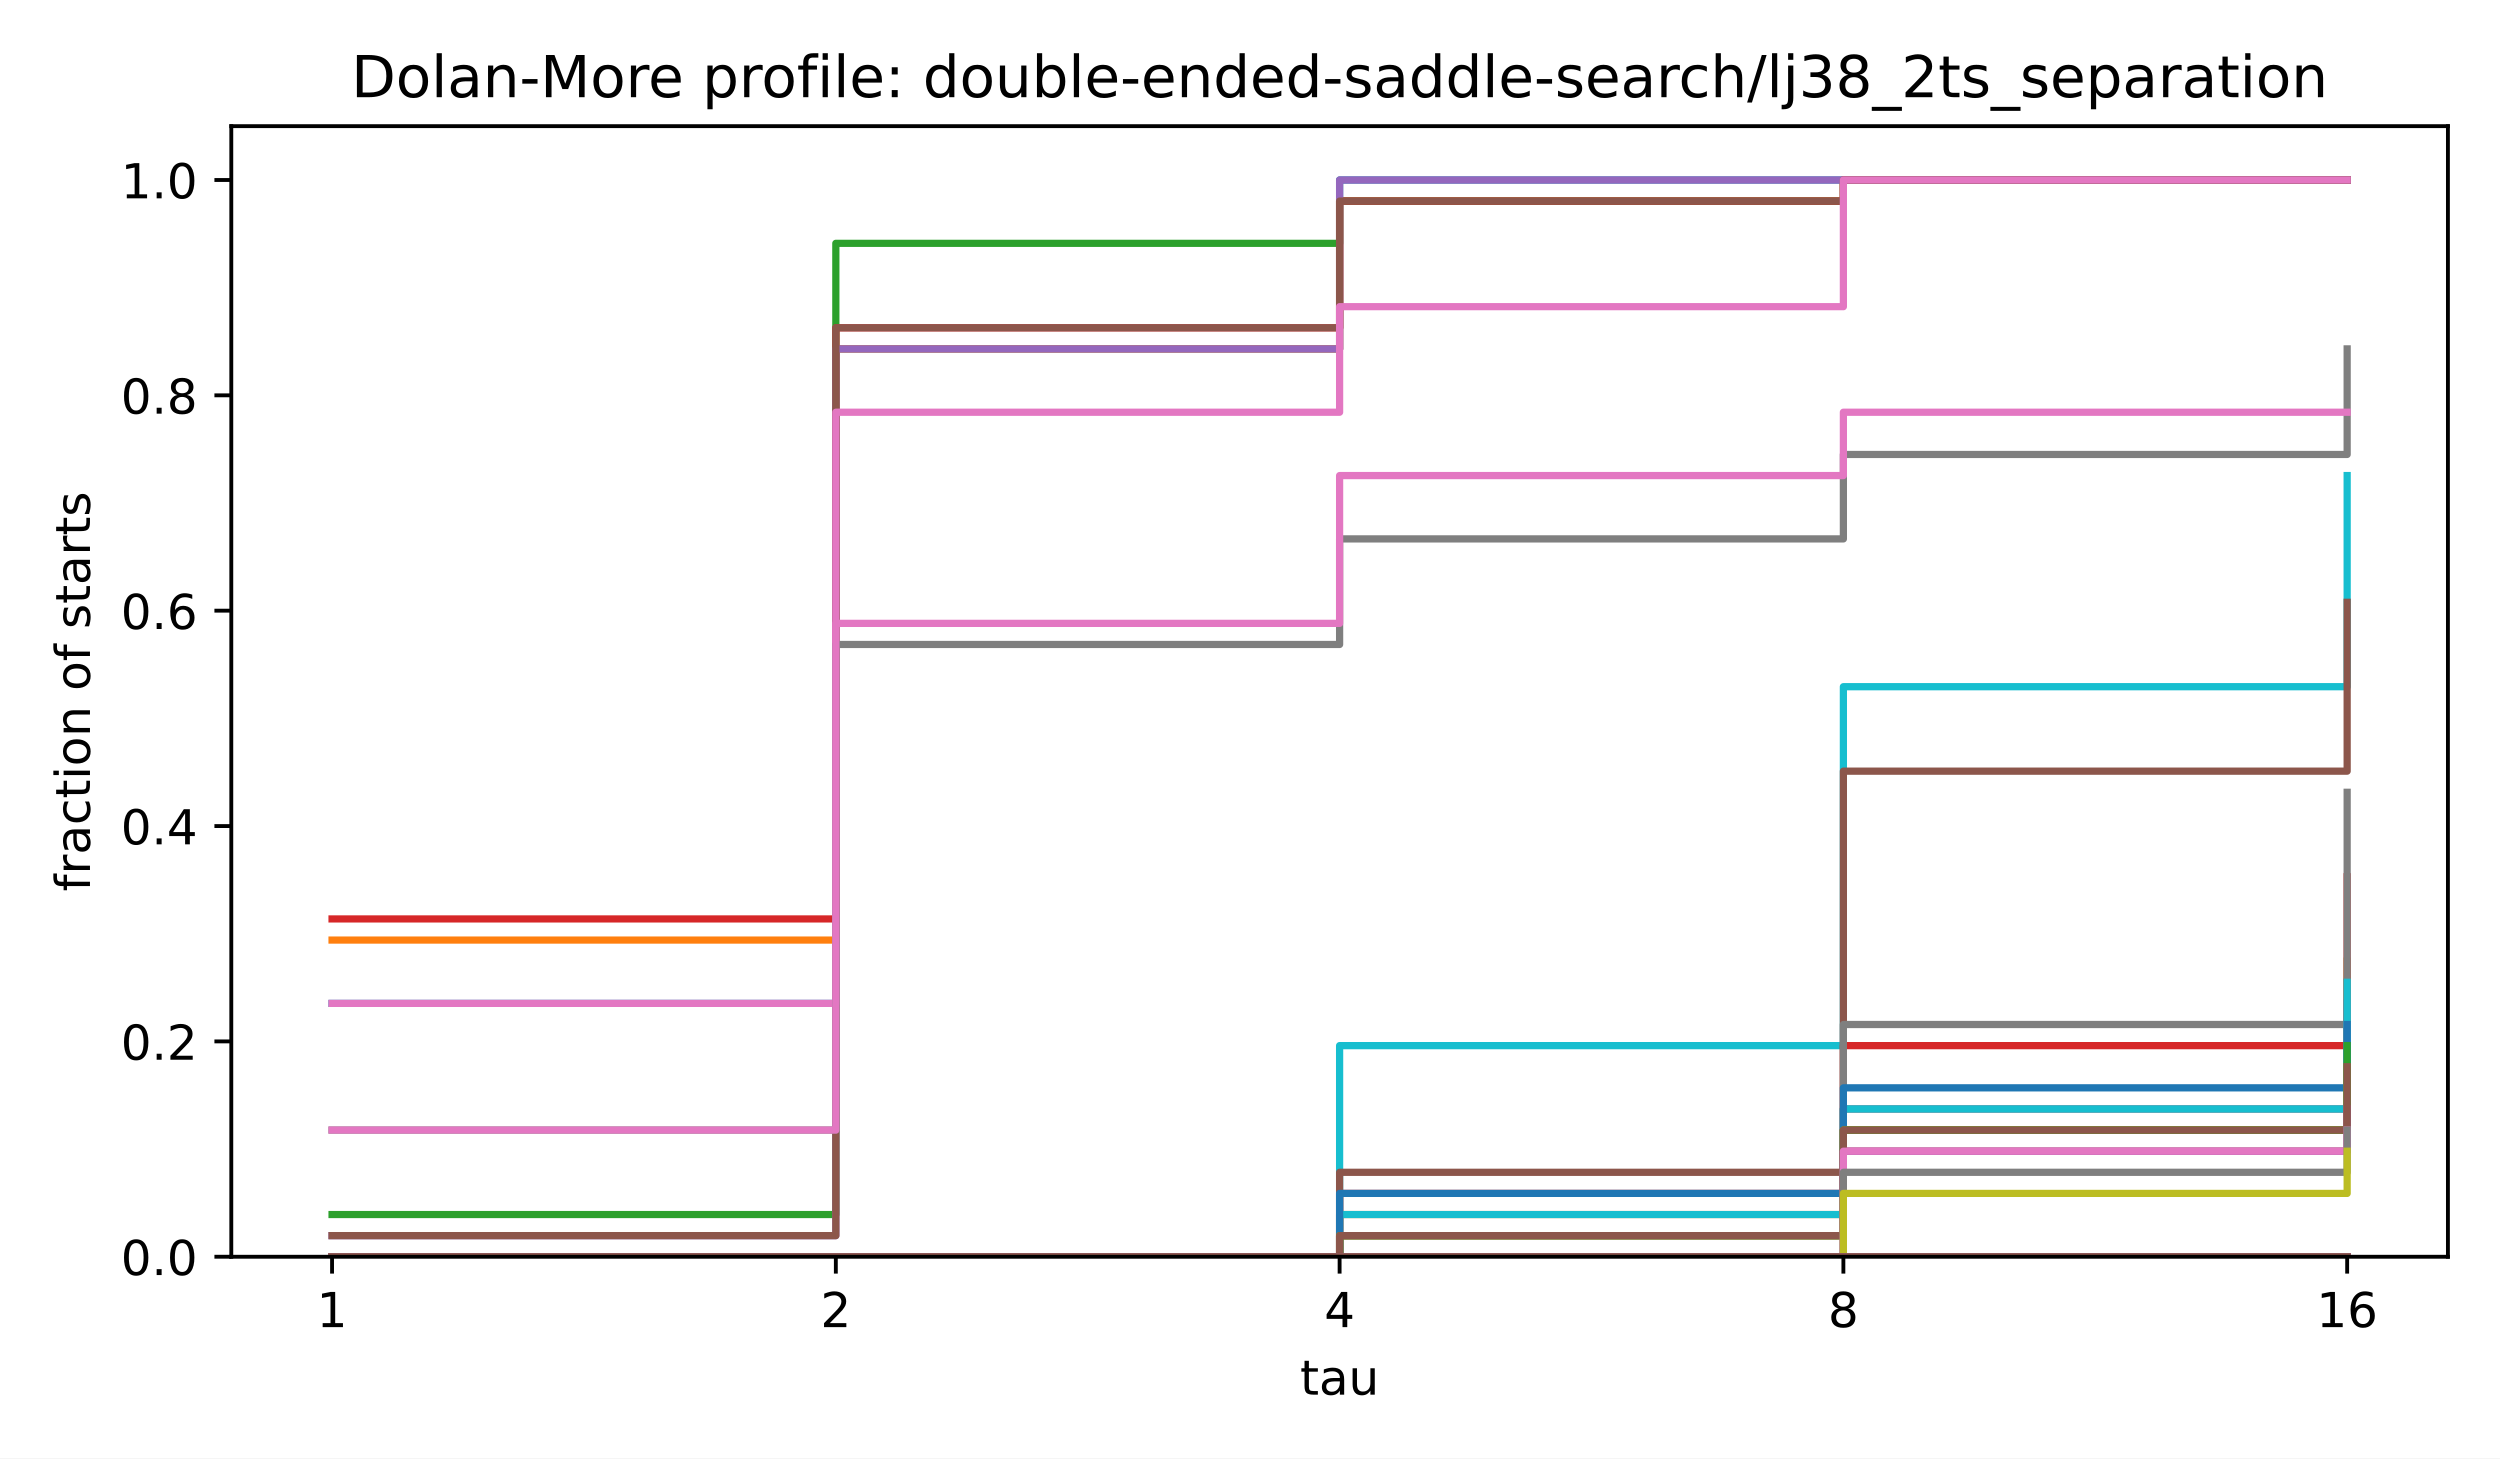
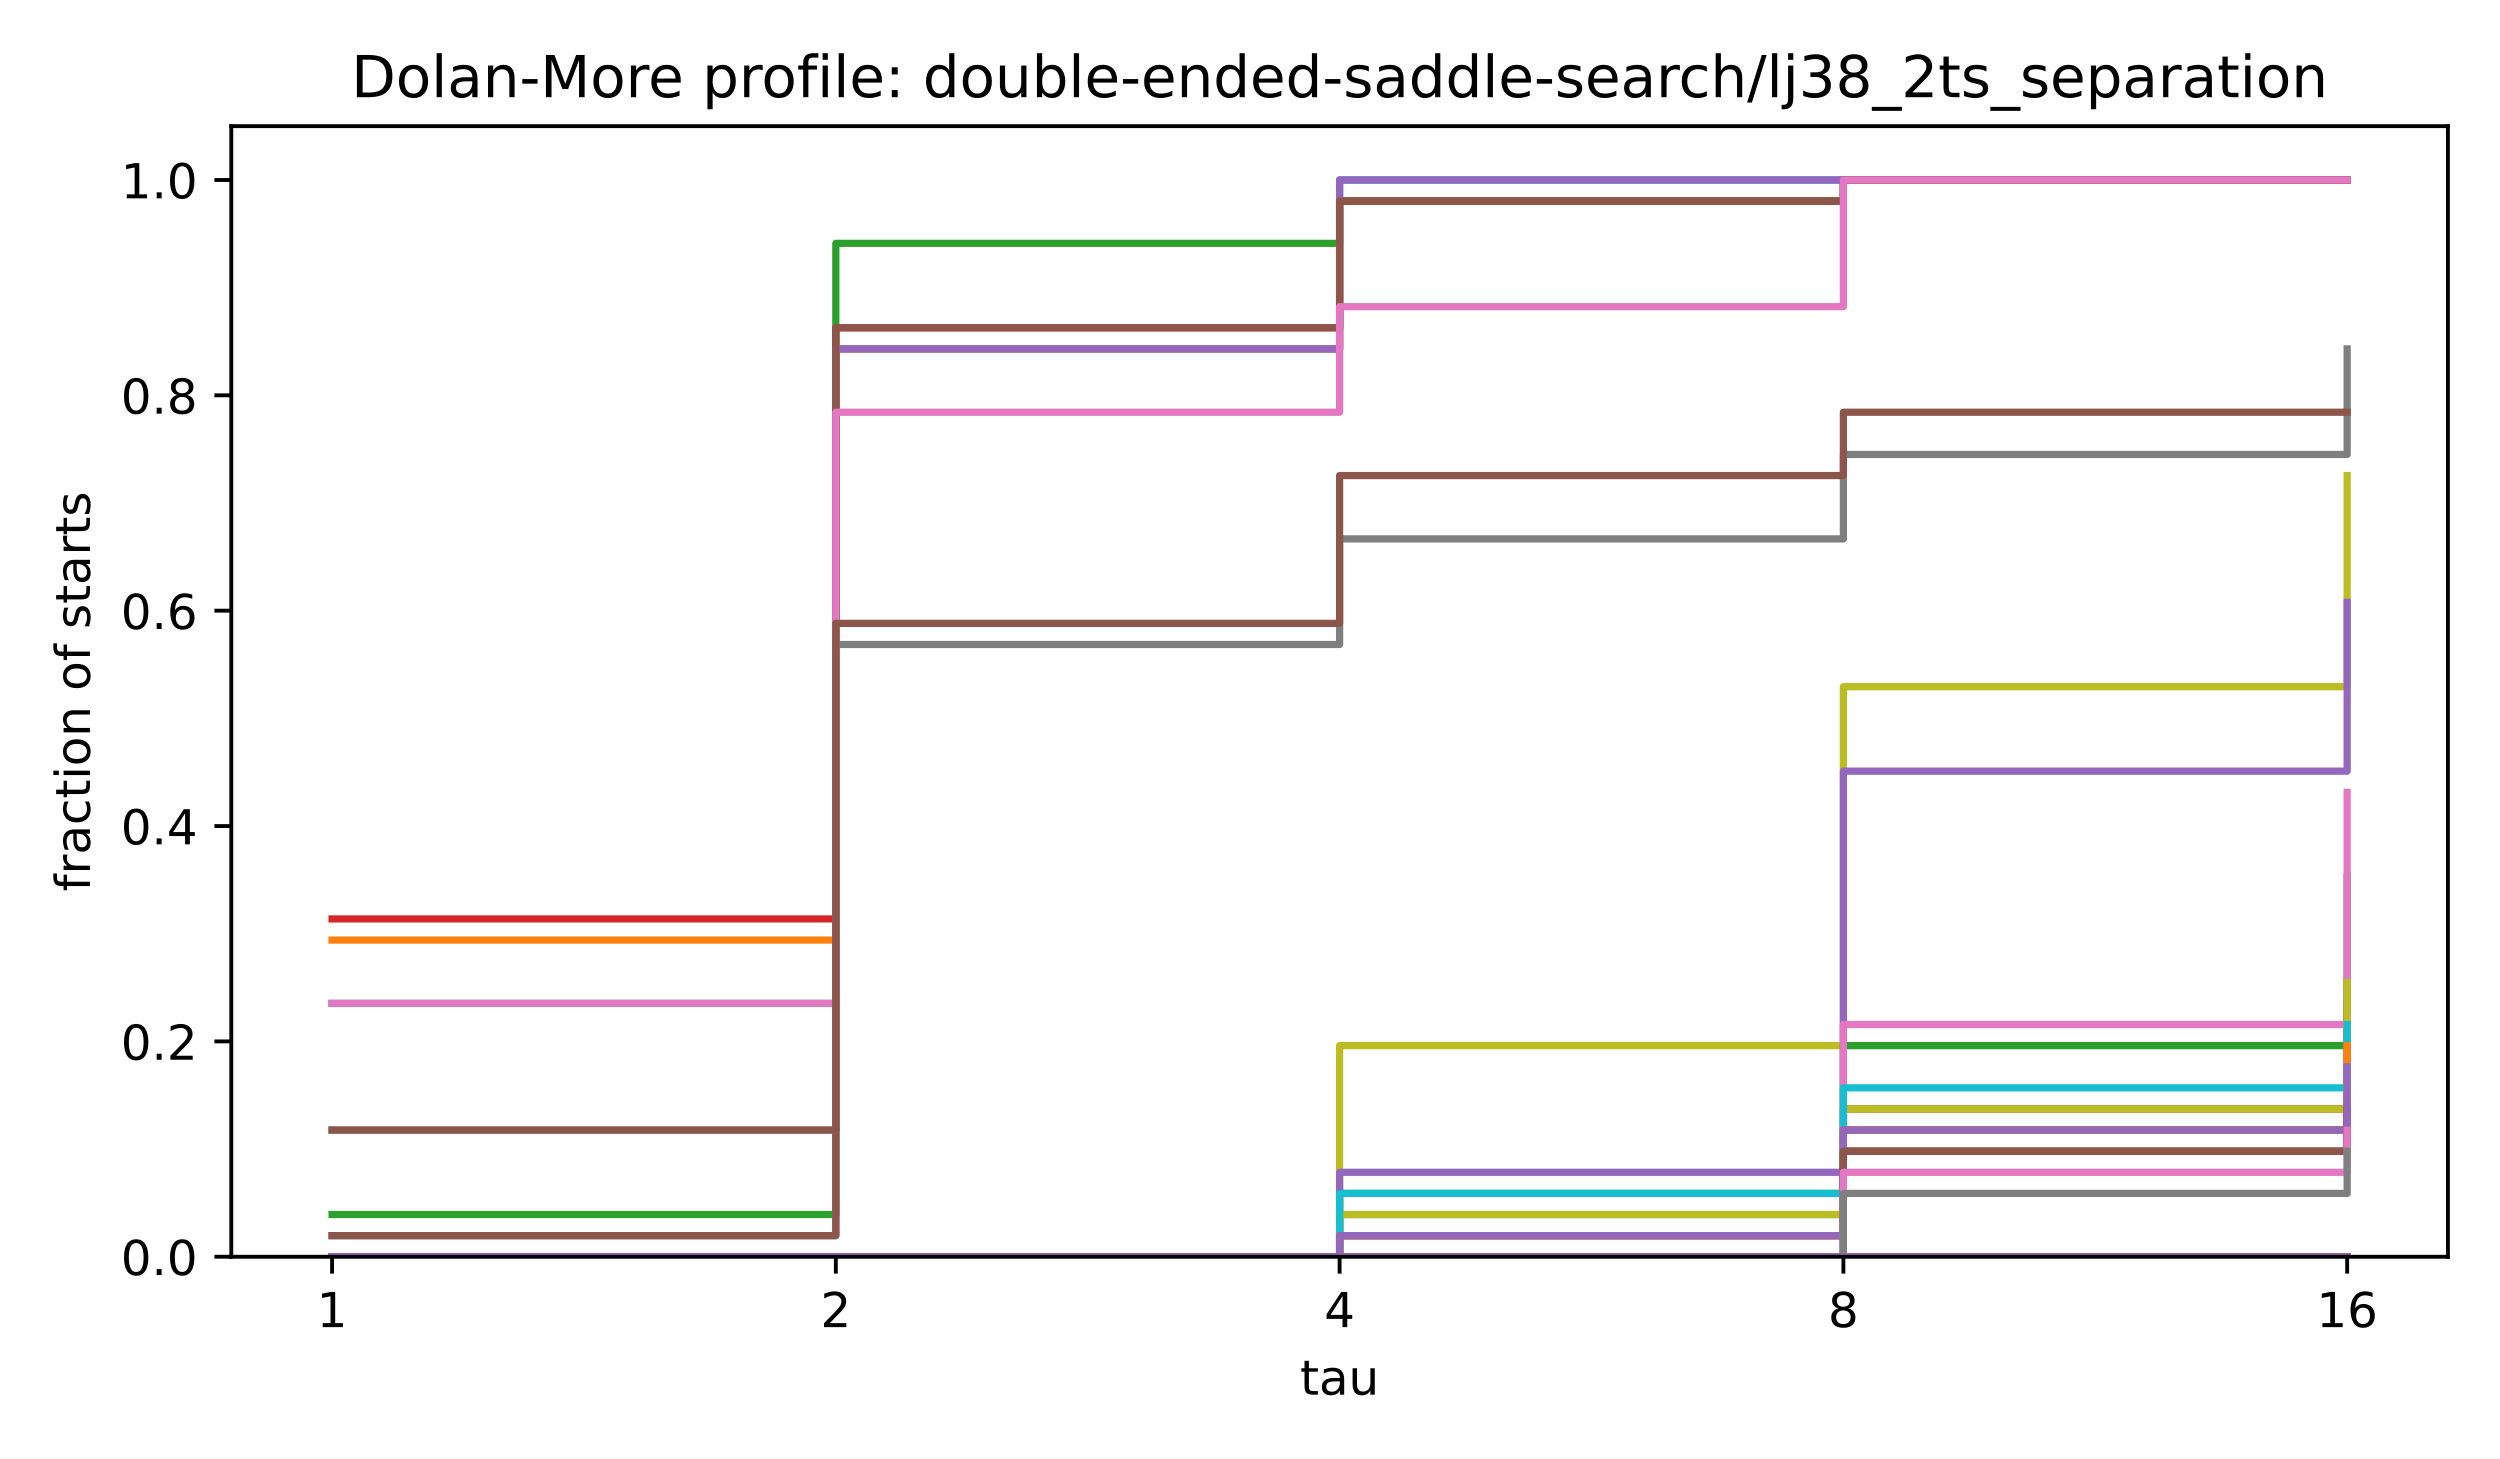
<svg xmlns="http://www.w3.org/2000/svg" xmlns:xlink="http://www.w3.org/1999/xlink" width="518.4pt" height="302.4pt" viewBox="0 0 518.4 302.4" version="1.1">
  <defs>
    <style type="text/css">*{stroke-linejoin: round; stroke-linecap: butt}</style>
  </defs>
  <g id="figure_1">
    <g id="patch_1">
      <path d="M 0 302.4  L 518.4 302.4  L 518.4 0  L 0 0  z " style="fill: #ffffff" />
    </g>
    <g id="axes_1">
      <g id="patch_2">
        <path d="M 47.962 260.6  L 507.6 260.6  L 507.6 26.16  L 47.962 26.16  z " style="fill: #ffffff" />
      </g>
      <g id="matplotlib.axis_1">
        <g id="xtick_1">
          <g id="line2d_1">
            <defs>
              <path id="m8ea4d47d77" d="M 0 0  L 0 3.5  " style="stroke: #000000; stroke-width: 0.8" />
            </defs>
            <g>
              <use xlink:href="#m8ea4d47d77" x="68.855" y="260.6" style="stroke: #000000; stroke-width: 0.8" />
            </g>
          </g>
          <g id="text_1">
            <text style="font-size: 10px; font-family: 'DejaVu Sans', 'Bitstream Vera Sans', 'Computer Modern Sans Serif', 'Lucida Grande', 'Verdana', 'Geneva', 'Lucid', 'Arial', 'Helvetica', 'Avant Garde', sans-serif; text-anchor: middle" x="68.855" y="275.198" transform="rotate(-0 68.85496 275.1977)">1</text>
          </g>
        </g>
        <g id="xtick_2">
          <g id="line2d_2">
            <g>
              <use xlink:href="#m8ea4d47d77" x="173.318" y="260.6" style="stroke: #000000; stroke-width: 0.8" />
            </g>
          </g>
          <g id="text_2">
            <text style="font-size: 10px; font-family: 'DejaVu Sans', 'Bitstream Vera Sans', 'Computer Modern Sans Serif', 'Lucida Grande', 'Verdana', 'Geneva', 'Lucid', 'Arial', 'Helvetica', 'Avant Garde', sans-serif; text-anchor: middle" x="173.318" y="275.198" transform="rotate(-0 173.3181 275.1977)">2</text>
          </g>
        </g>
        <g id="xtick_3">
          <g id="line2d_3">
            <g>
              <use xlink:href="#m8ea4d47d77" x="277.781" y="260.6" style="stroke: #000000; stroke-width: 0.8" />
            </g>
          </g>
          <g id="text_3">
            <text style="font-size: 10px; font-family: 'DejaVu Sans', 'Bitstream Vera Sans', 'Computer Modern Sans Serif', 'Lucida Grande', 'Verdana', 'Geneva', 'Lucid', 'Arial', 'Helvetica', 'Avant Garde', sans-serif; text-anchor: middle" x="277.781" y="275.198" transform="rotate(-0 277.7812 275.1977)">4</text>
          </g>
        </g>
        <g id="xtick_4">
          <g id="line2d_4">
            <g>
              <use xlink:href="#m8ea4d47d77" x="382.244" y="260.6" style="stroke: #000000; stroke-width: 0.8" />
            </g>
          </g>
          <g id="text_4">
            <text style="font-size: 10px; font-family: 'DejaVu Sans', 'Bitstream Vera Sans', 'Computer Modern Sans Serif', 'Lucida Grande', 'Verdana', 'Geneva', 'Lucid', 'Arial', 'Helvetica', 'Avant Garde', sans-serif; text-anchor: middle" x="382.244" y="275.198" transform="rotate(-0 382.2443 275.1977)">8</text>
          </g>
        </g>
        <g id="xtick_5">
          <g id="line2d_5">
            <g>
              <use xlink:href="#m8ea4d47d77" x="486.707" y="260.6" style="stroke: #000000; stroke-width: 0.8" />
            </g>
          </g>
          <g id="text_5">
            <text style="font-size: 10px; font-family: 'DejaVu Sans', 'Bitstream Vera Sans', 'Computer Modern Sans Serif', 'Lucida Grande', 'Verdana', 'Geneva', 'Lucid', 'Arial', 'Helvetica', 'Avant Garde', sans-serif; text-anchor: middle" x="486.707" y="275.198" transform="rotate(-0 486.7074 275.1977)">16</text>
          </g>
        </g>
        <g id="text_6">
          <text style="font-size: 10px; font-family: 'DejaVu Sans', 'Bitstream Vera Sans', 'Computer Modern Sans Serif', 'Lucida Grande', 'Verdana', 'Geneva', 'Lucid', 'Arial', 'Helvetica', 'Avant Garde', sans-serif; text-anchor: middle" x="277.781" y="289.198" transform="rotate(-0 277.7812 289.1977)">tau</text>
        </g>
      </g>
      <g id="matplotlib.axis_2">
        <g id="ytick_1">
          <g id="line2d_6">
            <defs>
              <path id="md659df78fa" d="M 0 0  L -3.5 0  " style="stroke: #000000; stroke-width: 0.8" />
            </defs>
            <g>
              <use xlink:href="#md659df78fa" x="47.962" y="260.6" style="stroke: #000000; stroke-width: 0.8" />
            </g>
          </g>
          <g id="text_7">
            <text style="font-size: 10px; font-family: 'DejaVu Sans', 'Bitstream Vera Sans', 'Computer Modern Sans Serif', 'Lucida Grande', 'Verdana', 'Geneva', 'Lucid', 'Arial', 'Helvetica', 'Avant Garde', sans-serif; text-anchor: end" x="40.962" y="264.399" transform="rotate(-0 40.96234 264.3988)">0.0</text>
          </g>
        </g>
        <g id="ytick_2">
          <g id="line2d_7">
            <g>
              <use xlink:href="#md659df78fa" x="47.962" y="215.945" style="stroke: #000000; stroke-width: 0.8" />
            </g>
          </g>
          <g id="text_8">
            <text style="font-size: 10px; font-family: 'DejaVu Sans', 'Bitstream Vera Sans', 'Computer Modern Sans Serif', 'Lucida Grande', 'Verdana', 'Geneva', 'Lucid', 'Arial', 'Helvetica', 'Avant Garde', sans-serif; text-anchor: end" x="40.962" y="219.744" transform="rotate(-0 40.96234 219.7436)">0.2</text>
          </g>
        </g>
        <g id="ytick_3">
          <g id="line2d_8">
            <g>
              <use xlink:href="#md659df78fa" x="47.962" y="171.29" style="stroke: #000000; stroke-width: 0.8" />
            </g>
          </g>
          <g id="text_9">
            <text style="font-size: 10px; font-family: 'DejaVu Sans', 'Bitstream Vera Sans', 'Computer Modern Sans Serif', 'Lucida Grande', 'Verdana', 'Geneva', 'Lucid', 'Arial', 'Helvetica', 'Avant Garde', sans-serif; text-anchor: end" x="40.962" y="175.088" transform="rotate(-0 40.96234 175.0884)">0.4</text>
          </g>
        </g>
        <g id="ytick_4">
          <g id="line2d_9">
            <g>
              <use xlink:href="#md659df78fa" x="47.962" y="126.634" style="stroke: #000000; stroke-width: 0.8" />
            </g>
          </g>
          <g id="text_10">
            <text style="font-size: 10px; font-family: 'DejaVu Sans', 'Bitstream Vera Sans', 'Computer Modern Sans Serif', 'Lucida Grande', 'Verdana', 'Geneva', 'Lucid', 'Arial', 'Helvetica', 'Avant Garde', sans-serif; text-anchor: end" x="40.962" y="130.433" transform="rotate(-0 40.96234 130.4331)">0.6</text>
          </g>
        </g>
        <g id="ytick_5">
          <g id="line2d_10">
            <g>
              <use xlink:href="#md659df78fa" x="47.962" y="81.979" style="stroke: #000000; stroke-width: 0.8" />
            </g>
          </g>
          <g id="text_11">
            <text style="font-size: 10px; font-family: 'DejaVu Sans', 'Bitstream Vera Sans', 'Computer Modern Sans Serif', 'Lucida Grande', 'Verdana', 'Geneva', 'Lucid', 'Arial', 'Helvetica', 'Avant Garde', sans-serif; text-anchor: end" x="40.962" y="85.778" transform="rotate(-0 40.96234 85.77788)">0.8</text>
          </g>
        </g>
        <g id="ytick_6">
          <g id="line2d_11">
            <g>
              <use xlink:href="#md659df78fa" x="47.962" y="37.324" style="stroke: #000000; stroke-width: 0.8" />
            </g>
          </g>
          <g id="text_12">
            <text style="font-size: 10px; font-family: 'DejaVu Sans', 'Bitstream Vera Sans', 'Computer Modern Sans Serif', 'Lucida Grande', 'Verdana', 'Geneva', 'Lucid', 'Arial', 'Helvetica', 'Avant Garde', sans-serif; text-anchor: end" x="40.962" y="41.123" transform="rotate(-0 40.96234 41.12264)">1.0</text>
          </g>
        </g>
        <g id="text_13">
          <text style="font-size: 10px; font-family: 'DejaVu Sans', 'Bitstream Vera Sans', 'Computer Modern Sans Serif', 'Lucida Grande', 'Verdana', 'Geneva', 'Lucid', 'Arial', 'Helvetica', 'Avant Garde', sans-serif; text-anchor: middle" x="18.657" y="143.38" transform="rotate(-90 18.65687 143.38)">fraction of starts</text>
        </g>
      </g>
      <g id="line2d_12">
        <path d="M 68.855 208.064  L 173.318 208.064  L 173.318 72.348  L 277.781 72.348  L 277.781 37.324  L 382.244 37.324  L 382.244 37.324  L 486.707 37.324  L 486.707 37.324  " clip-path="url(#p4e380cea4b)" style="fill: none; stroke: #1f77b4; stroke-width: 1.5; stroke-linecap: square" />
      </g>
      <g id="line2d_13">
        <path d="M 68.855 194.931  L 173.318 194.931  L 173.318 72.348  L 277.781 72.348  L 277.781 41.702  L 382.244 41.702  L 382.244 37.324  L 486.707 37.324  L 486.707 37.324  " clip-path="url(#p4e380cea4b)" style="fill: none; stroke: #ff7f0e; stroke-width: 1.5; stroke-linecap: square" />
      </g>
      <g id="line2d_14">
        <path d="M 68.855 251.844  L 173.318 251.844  L 173.318 50.458  L 277.781 50.458  L 277.781 41.702  L 382.244 41.702  L 382.244 37.324  L 486.707 37.324  L 486.707 37.324  " clip-path="url(#p4e380cea4b)" style="fill: none; stroke: #2ca02c; stroke-width: 1.5; stroke-linecap: square" />
      </g>
      <g id="line2d_15">
        <path d="M 68.855 190.553  L 173.318 190.553  L 173.318 67.97  L 277.781 67.97  L 277.781 41.702  L 382.244 41.702  L 382.244 37.324  L 486.707 37.324  L 486.707 37.324  " clip-path="url(#p4e380cea4b)" style="fill: none; stroke: #d62728; stroke-width: 1.5; stroke-linecap: square" />
      </g>
      <g id="line2d_16">
        <path d="M 68.855 256.222  L 173.318 256.222  L 173.318 72.348  L 277.781 72.348  L 277.781 37.324  L 382.244 37.324  L 382.244 37.324  L 486.707 37.324  L 486.707 37.324  " clip-path="url(#p4e380cea4b)" style="fill: none; stroke: #9467bd; stroke-width: 1.5; stroke-linecap: square" />
      </g>
      <g id="line2d_17">
        <path d="M 68.855 256.222  L 173.318 256.222  L 173.318 67.97  L 277.781 67.97  L 277.781 41.702  L 382.244 41.702  L 382.244 37.324  L 486.707 37.324  L 486.707 37.324  " clip-path="url(#p4e380cea4b)" style="fill: none; stroke: #8c564b; stroke-width: 1.5; stroke-linecap: square" />
      </g>
      <g id="line2d_18">
        <path d="M 68.855 208.064  L 173.318 208.064  L 173.318 85.481  L 277.781 85.481  L 277.781 63.592  L 382.244 63.592  L 382.244 37.324  L 486.707 37.324  L 486.707 37.324  " clip-path="url(#p4e380cea4b)" style="fill: none; stroke: #e377c2; stroke-width: 1.5; stroke-linecap: square" />
      </g>
      <g id="line2d_19">
        <path d="M 68.855 234.332  L 173.318 234.332  L 173.318 133.639  L 277.781 133.639  L 277.781 111.749  L 382.244 111.749  L 382.244 94.237  L 486.707 94.237  L 486.707 72.348  " clip-path="url(#p4e380cea4b)" style="fill: none; stroke: #7f7f7f; stroke-width: 1.5; stroke-linecap: square" />
      </g>
      <g id="line2d_20">
-         <path d="M 68.855 260.6  L 173.318 260.6  L 173.318 260.6  L 277.781 260.6  L 277.781 256.222  L 382.244 256.222  L 382.244 229.954  L 486.707 229.954  L 486.707 199.308  " clip-path="url(#p4e380cea4b)" style="fill: none; stroke: #bcbd22; stroke-width: 1.5; stroke-linecap: square" />
+         <path d="M 68.855 260.6  L 173.318 260.6  L 173.318 260.6  L 277.781 260.6  L 277.781 216.82  L 382.244 216.82  L 382.244 142.395  L 486.707 142.395  L 486.707 98.615  " clip-path="url(#p4e380cea4b)" style="fill: none; stroke: #bcbd22; stroke-width: 1.5; stroke-linecap: square" />
      </g>
      <g id="line2d_21">
-         <path d="M 68.855 260.6  L 173.318 260.6  L 173.318 260.6  L 277.781 260.6  L 277.781 216.82  L 382.244 216.82  L 382.244 142.395  L 486.707 142.395  L 486.707 98.615  " clip-path="url(#p4e380cea4b)" style="fill: none; stroke: #17becf; stroke-width: 1.5; stroke-linecap: square" />
+         <path d="M 68.855 260.6  L 173.318 260.6  L 173.318 260.6  L 277.781 260.6  L 277.781 260.6  L 382.244 260.6  L 382.244 260.6  L 486.707 260.6  L 486.707 260.6  " clip-path="url(#p4e380cea4b)" style="fill: none; stroke: #17becf; stroke-width: 1.5; stroke-linecap: square" />
      </g>
      <g id="line2d_22">
-         <path d="M 68.855 260.6  L 173.318 260.6  L 173.318 260.6  L 277.781 260.6  L 277.781 260.6  L 382.244 260.6  L 382.244 260.6  L 486.707 260.6  L 486.707 260.6  " clip-path="url(#p4e380cea4b)" style="fill: none; stroke: #1f77b4; stroke-width: 1.5; stroke-linecap: square" />
+         <path d="M 68.855 260.6  L 173.318 260.6  L 173.318 260.6  L 277.781 260.6  L 277.781 251.844  L 382.244 251.844  L 382.244 234.332  L 486.707 234.332  L 486.707 203.686  " clip-path="url(#p4e380cea4b)" style="fill: none; stroke: #1f77b4; stroke-width: 1.5; stroke-linecap: square" />
      </g>
      <g id="line2d_23">
-         <path d="M 68.855 260.6  L 173.318 260.6  L 173.318 260.6  L 277.781 260.6  L 277.781 251.844  L 382.244 251.844  L 382.244 234.332  L 486.707 234.332  L 486.707 203.686  " clip-path="url(#p4e380cea4b)" style="fill: none; stroke: #ff7f0e; stroke-width: 1.5; stroke-linecap: square" />
+         <path d="M 68.855 260.6  L 173.318 260.6  L 173.318 260.6  L 277.781 260.6  L 277.781 256.222  L 382.244 256.222  L 382.244 234.332  L 486.707 234.332  L 486.707 208.064  " clip-path="url(#p4e380cea4b)" style="fill: none; stroke: #ff7f0e; stroke-width: 1.5; stroke-linecap: square" />
      </g>
      <g id="line2d_24">
-         <path d="M 68.855 260.6  L 173.318 260.6  L 173.318 260.6  L 277.781 260.6  L 277.781 256.222  L 382.244 256.222  L 382.244 234.332  L 486.707 234.332  L 486.707 208.064  " clip-path="url(#p4e380cea4b)" style="fill: none; stroke: #2ca02c; stroke-width: 1.5; stroke-linecap: square" />
+         <path d="M 68.855 260.6  L 173.318 260.6  L 173.318 260.6  L 277.781 260.6  L 277.781 247.466  L 382.244 247.466  L 382.244 216.82  L 486.707 216.82  L 486.707 181.797  " clip-path="url(#p4e380cea4b)" style="fill: none; stroke: #2ca02c; stroke-width: 1.5; stroke-linecap: square" />
      </g>
      <g id="line2d_25">
-         <path d="M 68.855 260.6  L 173.318 260.6  L 173.318 260.6  L 277.781 260.6  L 277.781 247.466  L 382.244 247.466  L 382.244 216.82  L 486.707 216.82  L 486.707 181.797  " clip-path="url(#p4e380cea4b)" style="fill: none; stroke: #d62728; stroke-width: 1.5; stroke-linecap: square" />
+         <path d="M 68.855 260.6  L 173.318 260.6  L 173.318 260.6  L 277.781 260.6  L 277.781 256.222  L 382.244 256.222  L 382.244 229.954  L 486.707 229.954  L 486.707 208.064  " clip-path="url(#p4e380cea4b)" style="fill: none; stroke: #d62728; stroke-width: 1.5; stroke-linecap: square" />
      </g>
      <g id="line2d_26">
-         <path d="M 68.855 260.6  L 173.318 260.6  L 173.318 260.6  L 277.781 260.6  L 277.781 256.222  L 382.244 256.222  L 382.244 229.954  L 486.707 229.954  L 486.707 208.064  " clip-path="url(#p4e380cea4b)" style="fill: none; stroke: #9467bd; stroke-width: 1.5; stroke-linecap: square" />
+         <path d="M 68.855 260.6  L 173.318 260.6  L 173.318 260.6  L 277.781 260.6  L 277.781 243.088  L 382.244 243.088  L 382.244 159.907  L 486.707 159.907  L 486.707 124.883  " clip-path="url(#p4e380cea4b)" style="fill: none; stroke: #9467bd; stroke-width: 1.5; stroke-linecap: square" />
      </g>
      <g id="line2d_27">
-         <path d="M 68.855 260.6  L 173.318 260.6  L 173.318 260.6  L 277.781 260.6  L 277.781 243.088  L 382.244 243.088  L 382.244 159.907  L 486.707 159.907  L 486.707 124.883  " clip-path="url(#p4e380cea4b)" style="fill: none; stroke: #8c564b; stroke-width: 1.5; stroke-linecap: square" />
+         <path d="M 68.855 234.332  L 173.318 234.332  L 173.318 129.261  L 277.781 129.261  L 277.781 98.615  L 382.244 98.615  L 382.244 85.481  L 486.707 85.481  L 486.707 85.481  " clip-path="url(#p4e380cea4b)" style="fill: none; stroke: #8c564b; stroke-width: 1.5; stroke-linecap: square" />
      </g>
      <g id="line2d_28">
-         <path d="M 68.855 234.332  L 173.318 234.332  L 173.318 129.261  L 277.781 129.261  L 277.781 98.615  L 382.244 98.615  L 382.244 85.481  L 486.707 85.481  L 486.707 85.481  " clip-path="url(#p4e380cea4b)" style="fill: none; stroke: #e377c2; stroke-width: 1.5; stroke-linecap: square" />
+         <path d="M 68.855 260.6  L 173.318 260.6  L 173.318 260.6  L 277.781 260.6  L 277.781 260.6  L 382.244 260.6  L 382.244 212.442  L 486.707 212.442  L 486.707 164.285  " clip-path="url(#p4e380cea4b)" style="fill: none; stroke: #e377c2; stroke-width: 1.5; stroke-linecap: square" />
      </g>
      <g id="line2d_29">
-         <path d="M 68.855 260.6  L 173.318 260.6  L 173.318 260.6  L 277.781 260.6  L 277.781 260.6  L 382.244 260.6  L 382.244 212.442  L 486.707 212.442  L 486.707 164.285  " clip-path="url(#p4e380cea4b)" style="fill: none; stroke: #7f7f7f; stroke-width: 1.5; stroke-linecap: square" />
+         <path d="M 68.855 260.6  L 173.318 260.6  L 173.318 260.6  L 277.781 260.6  L 277.781 260.6  L 382.244 260.6  L 382.244 260.6  L 486.707 260.6  L 486.707 260.6  " clip-path="url(#p4e380cea4b)" style="fill: none; stroke: #7f7f7f; stroke-width: 1.5; stroke-linecap: square" />
      </g>
      <g id="line2d_30">
-         <path d="M 68.855 260.6  L 173.318 260.6  L 173.318 260.6  L 277.781 260.6  L 277.781 260.6  L 382.244 260.6  L 382.244 260.6  L 486.707 260.6  L 486.707 260.6  " clip-path="url(#p4e380cea4b)" style="fill: none; stroke: #bcbd22; stroke-width: 1.5; stroke-linecap: square" />
+         <path d="M 68.855 260.6  L 173.318 260.6  L 173.318 260.6  L 277.781 260.6  L 277.781 251.844  L 382.244 251.844  L 382.244 229.954  L 486.707 229.954  L 486.707 203.686  " clip-path="url(#p4e380cea4b)" style="fill: none; stroke: #bcbd22; stroke-width: 1.5; stroke-linecap: square" />
      </g>
      <g id="line2d_31">
-         <path d="M 68.855 260.6  L 173.318 260.6  L 173.318 260.6  L 277.781 260.6  L 277.781 251.844  L 382.244 251.844  L 382.244 229.954  L 486.707 229.954  L 486.707 203.686  " clip-path="url(#p4e380cea4b)" style="fill: none; stroke: #17becf; stroke-width: 1.5; stroke-linecap: square" />
+         <path d="M 68.855 260.6  L 173.318 260.6  L 173.318 260.6  L 277.781 260.6  L 277.781 247.466  L 382.244 247.466  L 382.244 225.576  L 486.707 225.576  L 486.707 212.442  " clip-path="url(#p4e380cea4b)" style="fill: none; stroke: #17becf; stroke-width: 1.5; stroke-linecap: square" />
      </g>
      <g id="line2d_32">
-         <path d="M 68.855 260.6  L 173.318 260.6  L 173.318 260.6  L 277.781 260.6  L 277.781 247.466  L 382.244 247.466  L 382.244 225.576  L 486.707 225.576  L 486.707 212.442  " clip-path="url(#p4e380cea4b)" style="fill: none; stroke: #1f77b4; stroke-width: 1.5; stroke-linecap: square" />
+         <path d="M 68.855 260.6  L 173.318 260.6  L 173.318 260.6  L 277.781 260.6  L 277.781 256.222  L 382.244 256.222  L 382.244 234.332  L 486.707 234.332  L 486.707 221.198  " clip-path="url(#p4e380cea4b)" style="fill: none; stroke: #1f77b4; stroke-width: 1.5; stroke-linecap: square" />
      </g>
      <g id="line2d_33">
-         <path d="M 68.855 260.6  L 173.318 260.6  L 173.318 260.6  L 277.781 260.6  L 277.781 256.222  L 382.244 256.222  L 382.244 234.332  L 486.707 234.332  L 486.707 221.198  " clip-path="url(#p4e380cea4b)" style="fill: none; stroke: #ff7f0e; stroke-width: 1.5; stroke-linecap: square" />
+         <path d="M 68.855 260.6  L 173.318 260.6  L 173.318 260.6  L 277.781 260.6  L 277.781 256.222  L 382.244 256.222  L 382.244 234.332  L 486.707 234.332  L 486.707 216.82  " clip-path="url(#p4e380cea4b)" style="fill: none; stroke: #ff7f0e; stroke-width: 1.5; stroke-linecap: square" />
      </g>
      <g id="line2d_34">
-         <path d="M 68.855 260.6  L 173.318 260.6  L 173.318 260.6  L 277.781 260.6  L 277.781 256.222  L 382.244 256.222  L 382.244 234.332  L 486.707 234.332  L 486.707 216.82  " clip-path="url(#p4e380cea4b)" style="fill: none; stroke: #2ca02c; stroke-width: 1.5; stroke-linecap: square" />
+         <path d="M 68.855 260.6  L 173.318 260.6  L 173.318 260.6  L 277.781 260.6  L 277.781 260.6  L 382.244 260.6  L 382.244 238.71  L 486.707 238.71  L 486.707 229.954  " clip-path="url(#p4e380cea4b)" style="fill: none; stroke: #2ca02c; stroke-width: 1.5; stroke-linecap: square" />
      </g>
      <g id="line2d_35">
        <path d="M 68.855 260.6  L 173.318 260.6  L 173.318 260.6  L 277.781 260.6  L 277.781 260.6  L 382.244 260.6  L 382.244 238.71  L 486.707 238.71  L 486.707 229.954  " clip-path="url(#p4e380cea4b)" style="fill: none; stroke: #d62728; stroke-width: 1.5; stroke-linecap: square" />
      </g>
      <g id="line2d_36">
-         <path d="M 68.855 260.6  L 173.318 260.6  L 173.318 260.6  L 277.781 260.6  L 277.781 260.6  L 382.244 260.6  L 382.244 238.71  L 486.707 238.71  L 486.707 229.954  " clip-path="url(#p4e380cea4b)" style="fill: none; stroke: #9467bd; stroke-width: 1.5; stroke-linecap: square" />
+         <path d="M 68.855 260.6  L 173.318 260.6  L 173.318 260.6  L 277.781 260.6  L 277.781 256.222  L 382.244 256.222  L 382.244 234.332  L 486.707 234.332  L 486.707 221.198  " clip-path="url(#p4e380cea4b)" style="fill: none; stroke: #9467bd; stroke-width: 1.5; stroke-linecap: square" />
      </g>
      <g id="line2d_37">
-         <path d="M 68.855 260.6  L 173.318 260.6  L 173.318 260.6  L 277.781 260.6  L 277.781 256.222  L 382.244 256.222  L 382.244 234.332  L 486.707 234.332  L 486.707 221.198  " clip-path="url(#p4e380cea4b)" style="fill: none; stroke: #8c564b; stroke-width: 1.5; stroke-linecap: square" />
+         <path d="M 68.855 260.6  L 173.318 260.6  L 173.318 260.6  L 277.781 260.6  L 277.781 260.6  L 382.244 260.6  L 382.244 238.71  L 486.707 238.71  L 486.707 234.332  " clip-path="url(#p4e380cea4b)" style="fill: none; stroke: #8c564b; stroke-width: 1.5; stroke-linecap: square" />
      </g>
      <g id="line2d_38">
-         <path d="M 68.855 260.6  L 173.318 260.6  L 173.318 260.6  L 277.781 260.6  L 277.781 260.6  L 382.244 260.6  L 382.244 238.71  L 486.707 238.71  L 486.707 234.332  " clip-path="url(#p4e380cea4b)" style="fill: none; stroke: #e377c2; stroke-width: 1.5; stroke-linecap: square" />
+         <path d="M 68.855 260.6  L 173.318 260.6  L 173.318 260.6  L 277.781 260.6  L 277.781 260.6  L 382.244 260.6  L 382.244 243.088  L 486.707 243.088  L 486.707 234.332  " clip-path="url(#p4e380cea4b)" style="fill: none; stroke: #e377c2; stroke-width: 1.5; stroke-linecap: square" />
      </g>
      <g id="line2d_39">
-         <path d="M 68.855 260.6  L 173.318 260.6  L 173.318 260.6  L 277.781 260.6  L 277.781 260.6  L 382.244 260.6  L 382.244 243.088  L 486.707 243.088  L 486.707 234.332  " clip-path="url(#p4e380cea4b)" style="fill: none; stroke: #7f7f7f; stroke-width: 1.5; stroke-linecap: square" />
+         <path d="M 68.855 260.6  L 173.318 260.6  L 173.318 260.6  L 277.781 260.6  L 277.781 260.6  L 382.244 260.6  L 382.244 247.466  L 486.707 247.466  L 486.707 238.71  " clip-path="url(#p4e380cea4b)" style="fill: none; stroke: #7f7f7f; stroke-width: 1.5; stroke-linecap: square" />
      </g>
      <g id="line2d_40">
-         <path d="M 68.855 260.6  L 173.318 260.6  L 173.318 260.6  L 277.781 260.6  L 277.781 260.6  L 382.244 260.6  L 382.244 247.466  L 486.707 247.466  L 486.707 238.71  " clip-path="url(#p4e380cea4b)" style="fill: none; stroke: #bcbd22; stroke-width: 1.5; stroke-linecap: square" />
+         <path d="M 68.855 260.6  L 173.318 260.6  L 173.318 260.6  L 277.781 260.6  L 277.781 260.6  L 382.244 260.6  L 382.244 260.6  L 486.707 260.6  L 486.707 260.6  " clip-path="url(#p4e380cea4b)" style="fill: none; stroke: #bcbd22; stroke-width: 1.5; stroke-linecap: square" />
      </g>
      <g id="line2d_41">
        <path d="M 68.855 260.6  L 173.318 260.6  L 173.318 260.6  L 277.781 260.6  L 277.781 260.6  L 382.244 260.6  L 382.244 260.6  L 486.707 260.6  L 486.707 260.6  " clip-path="url(#p4e380cea4b)" style="fill: none; stroke: #17becf; stroke-width: 1.5; stroke-linecap: square" />
      </g>
      <g id="line2d_42">
        <path d="M 68.855 260.6  L 173.318 260.6  L 173.318 260.6  L 277.781 260.6  L 277.781 260.6  L 382.244 260.6  L 382.244 260.6  L 486.707 260.6  L 486.707 260.6  " clip-path="url(#p4e380cea4b)" style="fill: none; stroke: #1f77b4; stroke-width: 1.5; stroke-linecap: square" />
      </g>
      <g id="line2d_43">
        <path d="M 68.855 260.6  L 173.318 260.6  L 173.318 260.6  L 277.781 260.6  L 277.781 260.6  L 382.244 260.6  L 382.244 260.6  L 486.707 260.6  L 486.707 260.6  " clip-path="url(#p4e380cea4b)" style="fill: none; stroke: #ff7f0e; stroke-width: 1.5; stroke-linecap: square" />
      </g>
      <g id="line2d_44">
        <path d="M 68.855 260.6  L 173.318 260.6  L 173.318 260.6  L 277.781 260.6  L 277.781 260.6  L 382.244 260.6  L 382.244 260.6  L 486.707 260.6  L 486.707 260.6  " clip-path="url(#p4e380cea4b)" style="fill: none; stroke: #2ca02c; stroke-width: 1.5; stroke-linecap: square" />
      </g>
      <g id="line2d_45">
        <path d="M 68.855 260.6  L 173.318 260.6  L 173.318 260.6  L 277.781 260.6  L 277.781 260.6  L 382.244 260.6  L 382.244 260.6  L 486.707 260.6  L 486.707 260.6  " clip-path="url(#p4e380cea4b)" style="fill: none; stroke: #d62728; stroke-width: 1.5; stroke-linecap: square" />
      </g>
      <g id="line2d_46">
        <path d="M 68.855 260.6  L 173.318 260.6  L 173.318 260.6  L 277.781 260.6  L 277.781 260.6  L 382.244 260.6  L 382.244 260.6  L 486.707 260.6  L 486.707 260.6  " clip-path="url(#p4e380cea4b)" style="fill: none; stroke: #9467bd; stroke-width: 1.5; stroke-linecap: square" />
-       </g>
-       <g id="line2d_47">
-         <path d="M 68.855 260.6  L 173.318 260.6  L 173.318 260.6  L 277.781 260.6  L 277.781 260.6  L 382.244 260.6  L 382.244 260.6  L 486.707 260.6  L 486.707 260.6  " clip-path="url(#p4e380cea4b)" style="fill: none; stroke: #8c564b; stroke-width: 1.5; stroke-linecap: square" />
      </g>
      <g id="patch_3">
        <path d="M 47.962 260.6  L 47.962 26.16  " style="fill: none; stroke: #000000; stroke-width: 0.8; stroke-linejoin: miter; stroke-linecap: square" />
      </g>
      <g id="patch_4">
        <path d="M 507.6 260.6  L 507.6 26.16  " style="fill: none; stroke: #000000; stroke-width: 0.8; stroke-linejoin: miter; stroke-linecap: square" />
      </g>
      <g id="patch_5">
        <path d="M 47.962 260.6  L 507.6 260.6  " style="fill: none; stroke: #000000; stroke-width: 0.8; stroke-linejoin: miter; stroke-linecap: square" />
      </g>
      <g id="patch_6">
        <path d="M 47.962 26.16  L 507.6 26.16  " style="fill: none; stroke: #000000; stroke-width: 0.8; stroke-linejoin: miter; stroke-linecap: square" />
      </g>
      <g id="text_14">
        <text style="font-size: 12px; font-family: 'DejaVu Sans', 'Bitstream Vera Sans', 'Computer Modern Sans Serif', 'Lucida Grande', 'Verdana', 'Geneva', 'Lucid', 'Arial', 'Helvetica', 'Avant Garde', sans-serif; text-anchor: middle" x="277.781" y="20.16" transform="rotate(-0 277.7812 20.16)">Dolan-More profile: double-ended-saddle-search/lj38_2ts_separation</text>
      </g>
    </g>
  </g>
  <defs>
    <clipPath id="p4e380cea4b">
      <rect x="47.962" y="26.16" width="459.638" height="234.44" />
    </clipPath>
  </defs>
</svg>
